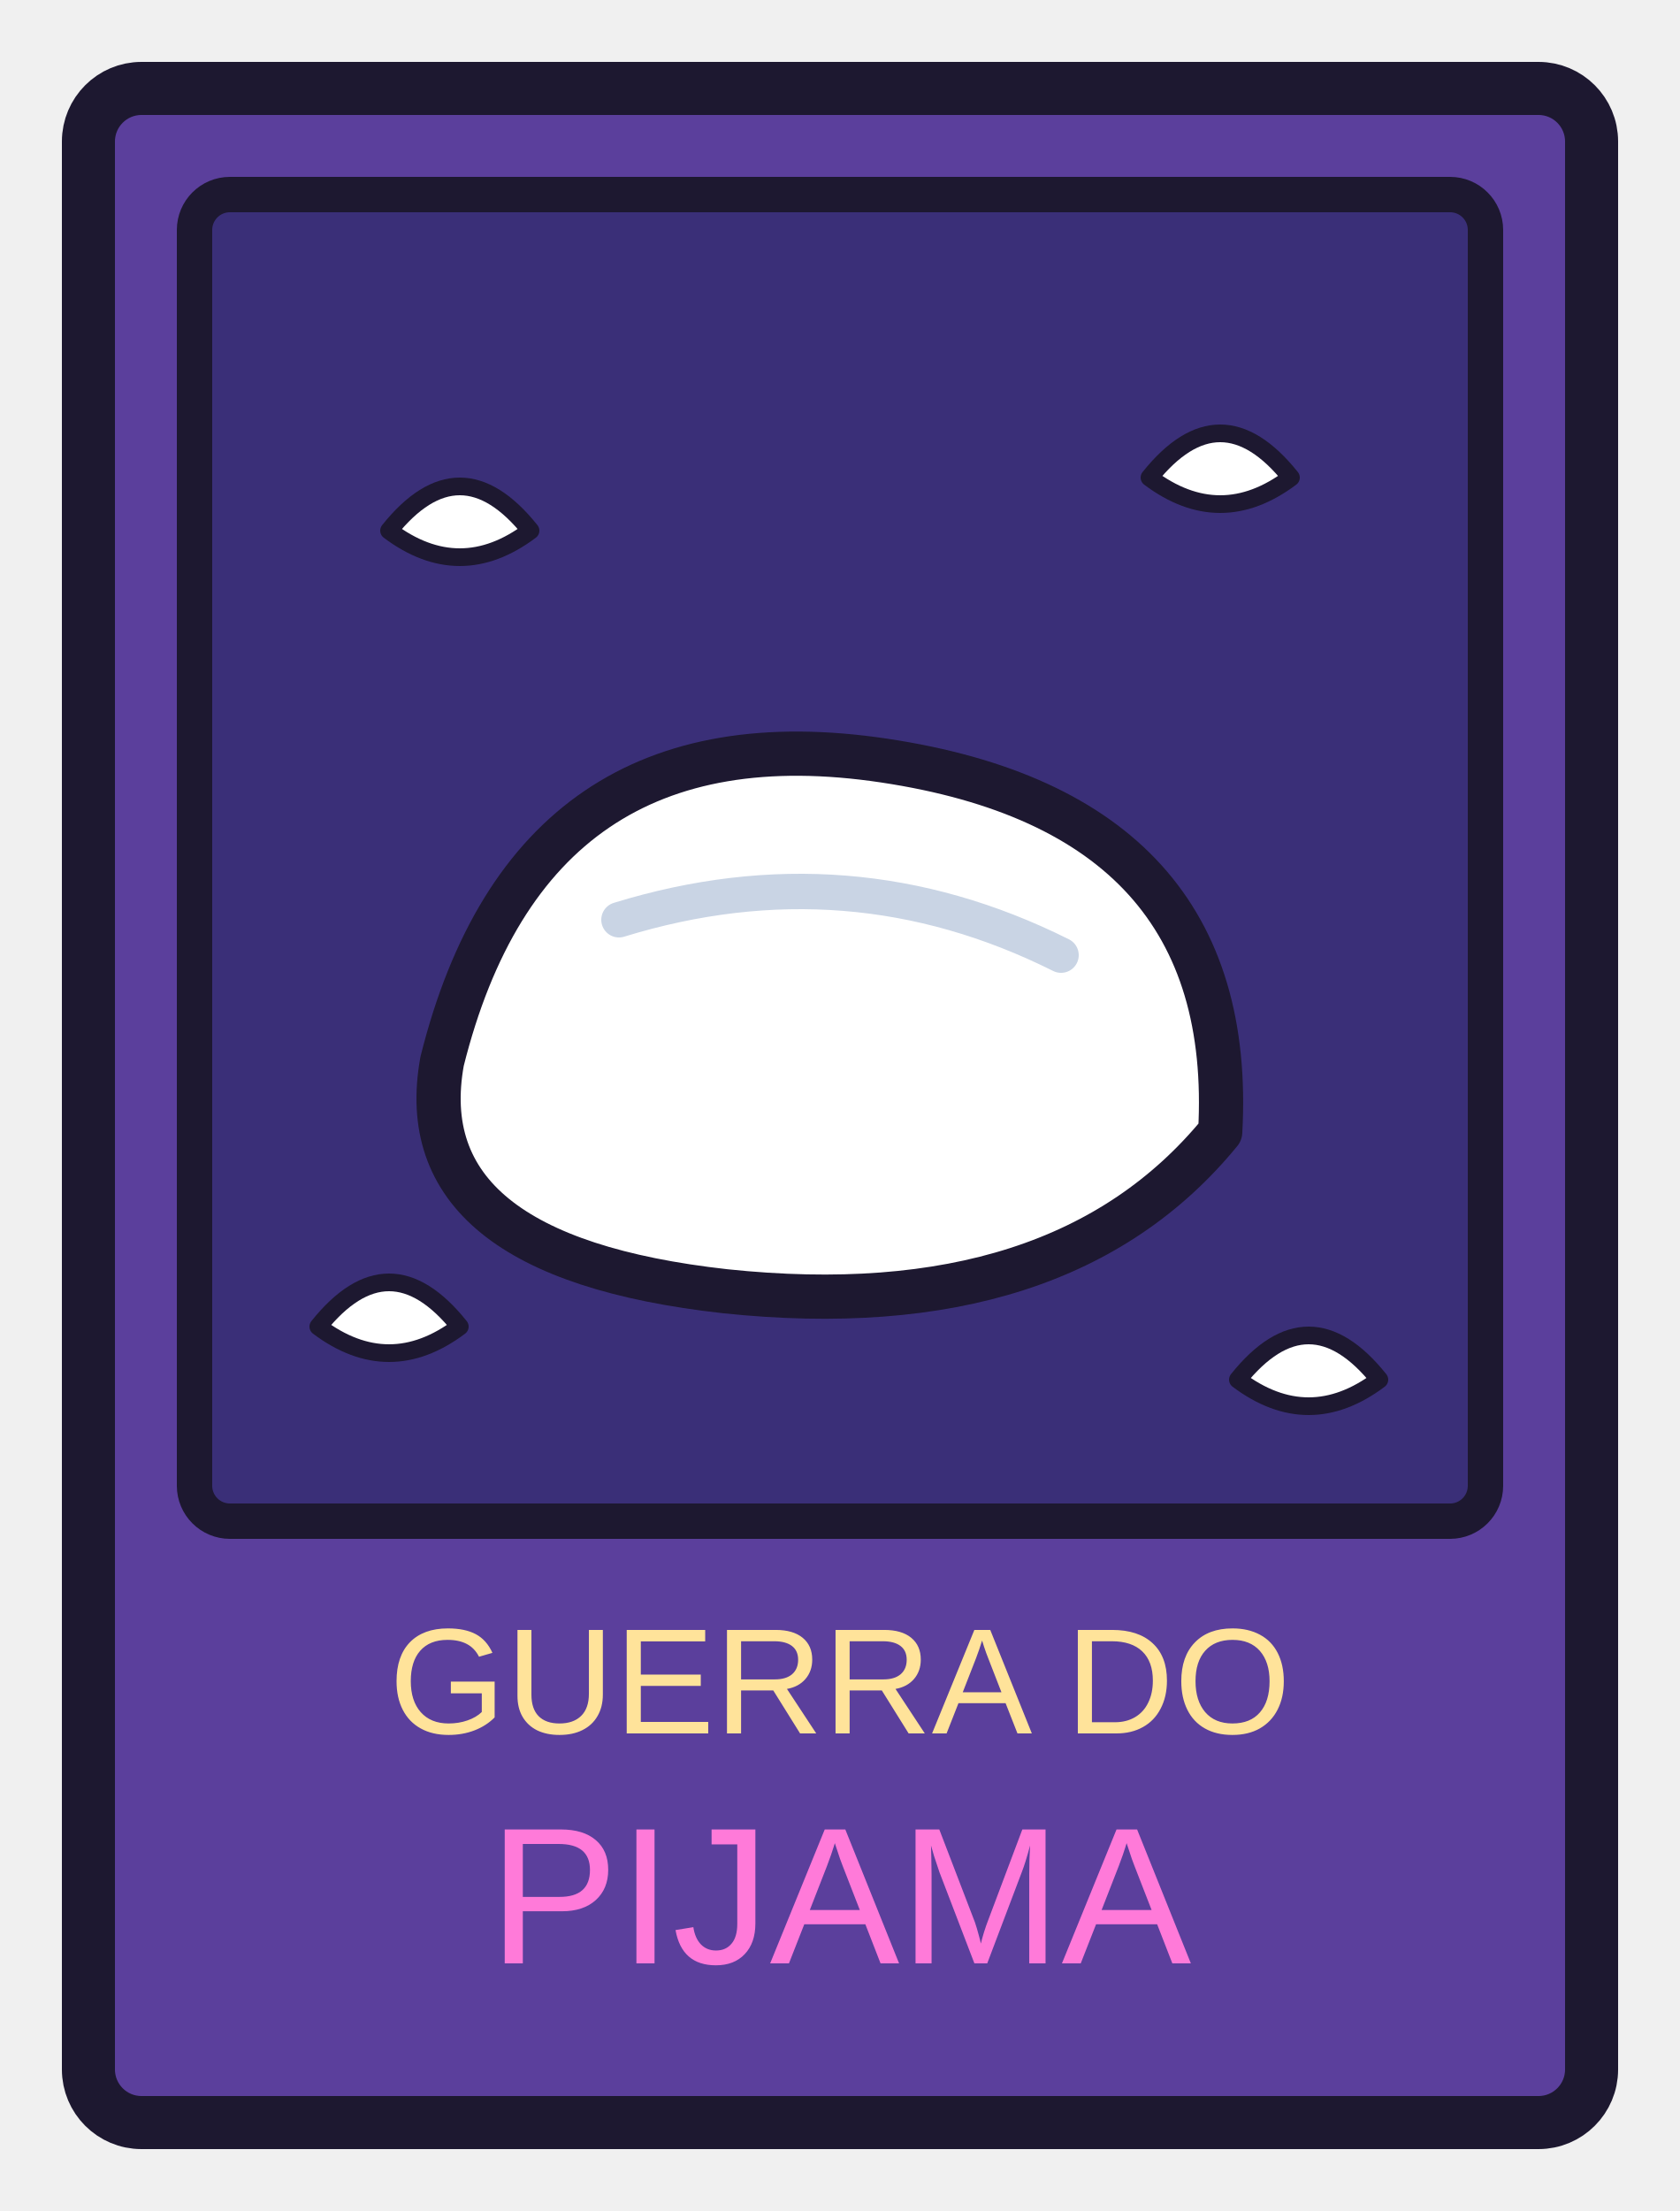
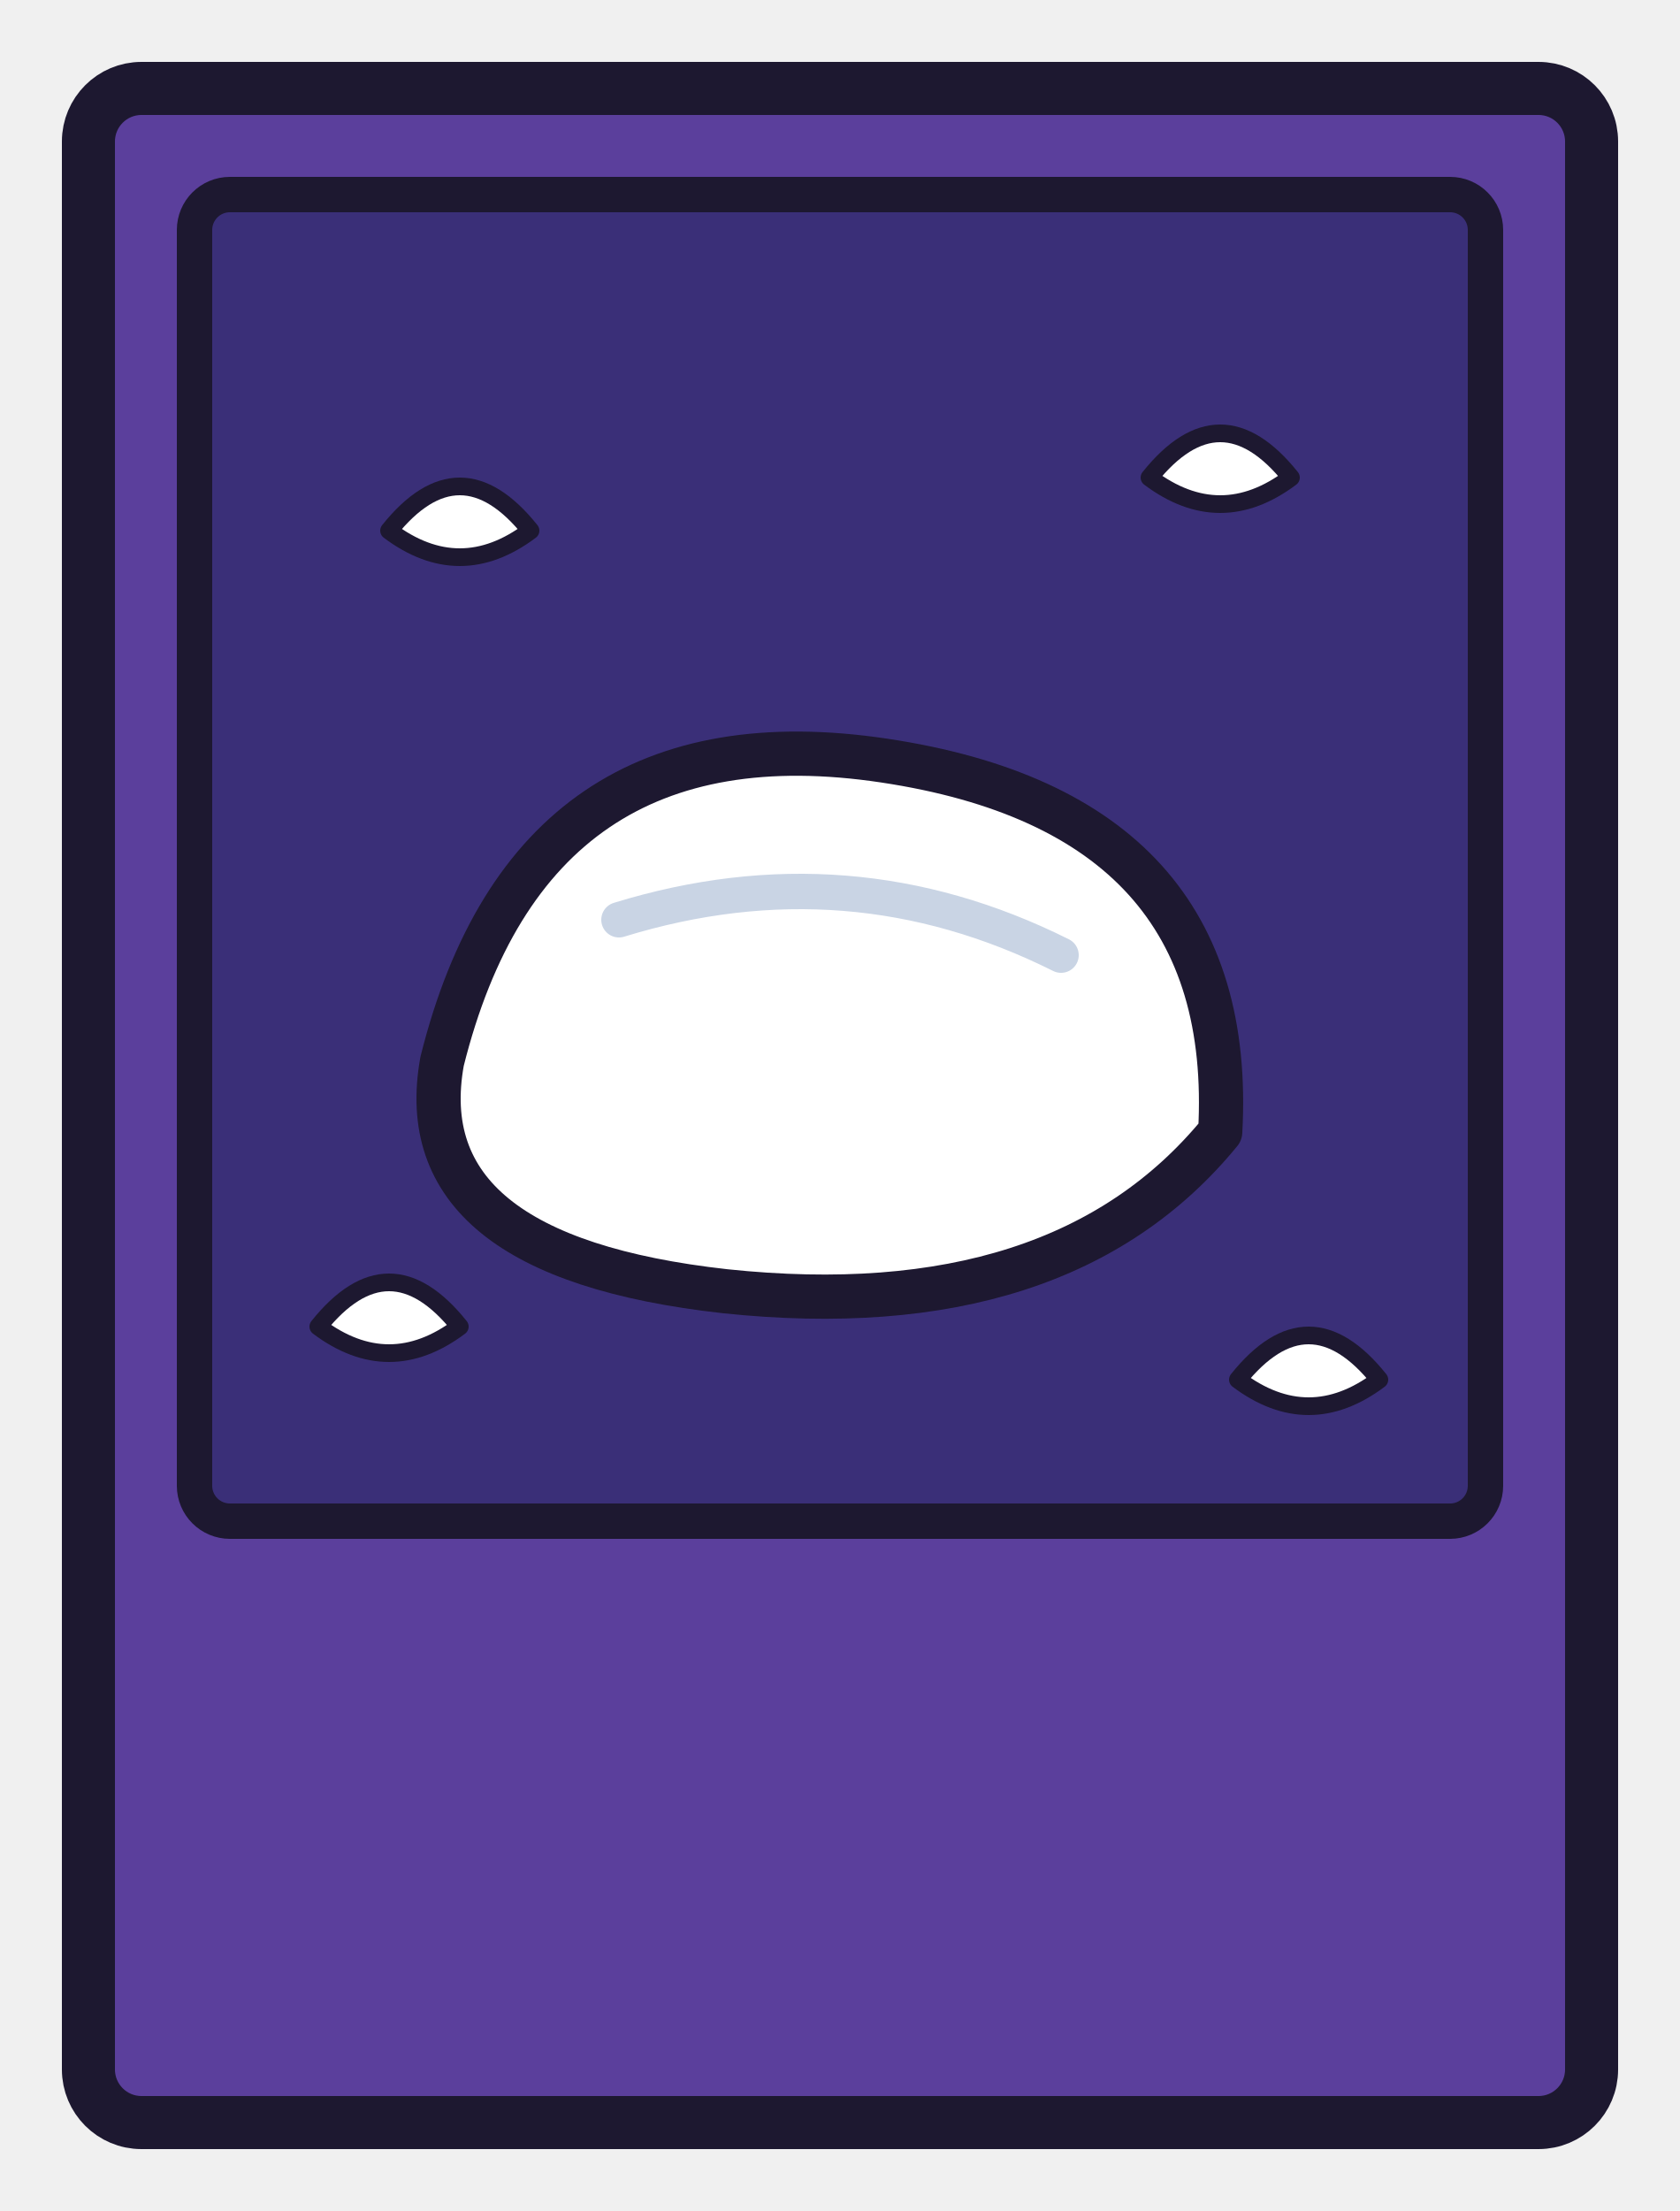
<svg xmlns="http://www.w3.org/2000/svg" viewBox="0 0 190 250" width="190" height="250">
  <rect x="10" y="10" width="170" height="230" rx="6" fill="#5b3f9c" stroke="#1d1830" stroke-width="6" />
  <rect x="22" y="22" width="146" height="150" rx="4" fill="#3a2f78" stroke="#1d1830" stroke-width="4" />
  <path d="M50 120 Q60 80 100 86 Q140 92 138 128 Q120 150 82 146 Q46 142 50 120 Z" fill="#ffffff" stroke="#1d1830" stroke-width="5" stroke-linejoin="round" stroke-linecap="round" />
  <path d="M70 104 Q96 96 120 108" fill="none" stroke="#c9d4e4" stroke-width="4" stroke-linecap="round" stroke-linejoin="round" />
  <path d="M44 60 q8 -10 16 0 q-8 6 -16 0 Z" fill="#ffffff" stroke="#1d1830" stroke-width="2" stroke-linejoin="round" stroke-linecap="round" />
  <path d="M130 54 q8 -10 16 0 q-8 6 -16 0 Z" fill="#ffffff" stroke="#1d1830" stroke-width="2" stroke-linejoin="round" stroke-linecap="round" />
  <path d="M140 156 q8 -10 16 0 q-8 6 -16 0 Z" fill="#ffffff" stroke="#1d1830" stroke-width="2" stroke-linejoin="round" stroke-linecap="round" />
  <path d="M36 150 q8 -10 16 0 q-8 6 -16 0 Z" fill="#ffffff" stroke="#1d1830" stroke-width="2" stroke-linejoin="round" stroke-linecap="round" />
-   <text x="95" y="196" text-anchor="middle" font-family="Arial Black, Arial, sans-serif" font-size="17" fill="#ffe39a">GUERRA DO</text>
-   <text x="95" y="222" text-anchor="middle" font-family="Arial Black, Arial, sans-serif" font-size="22" fill="#ff7ad9">PIJAMA</text>
</svg>
